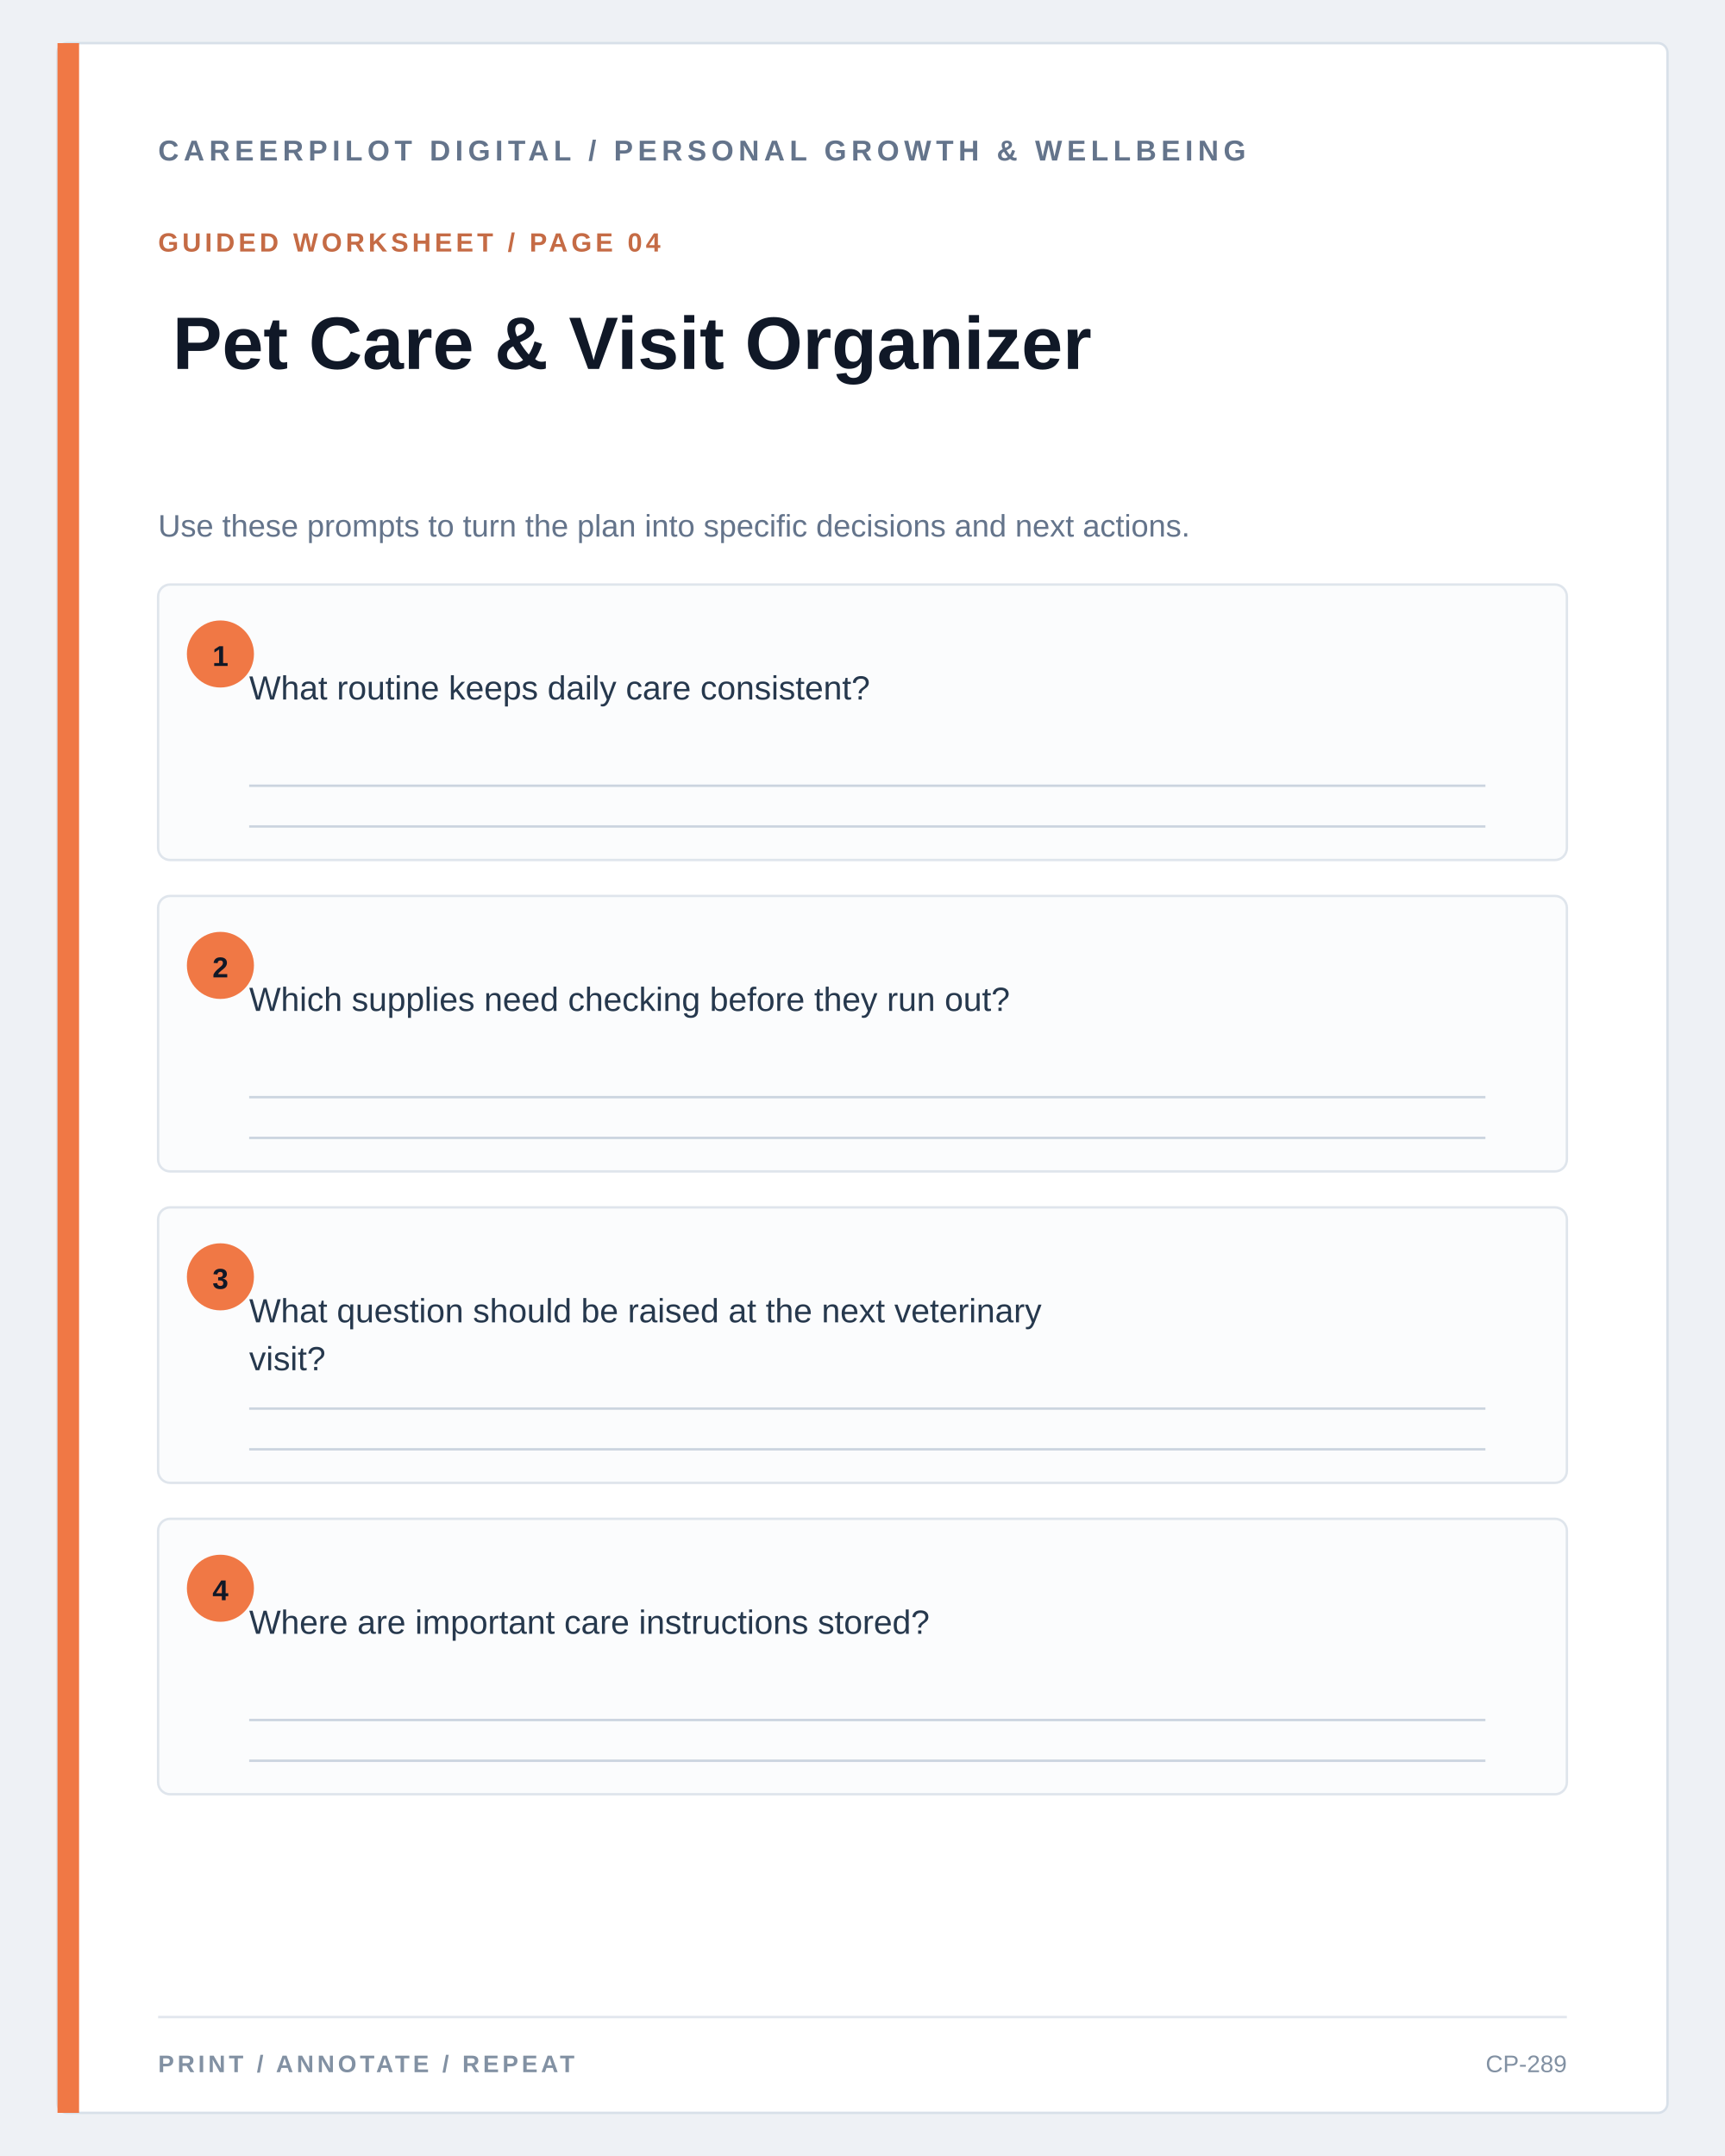
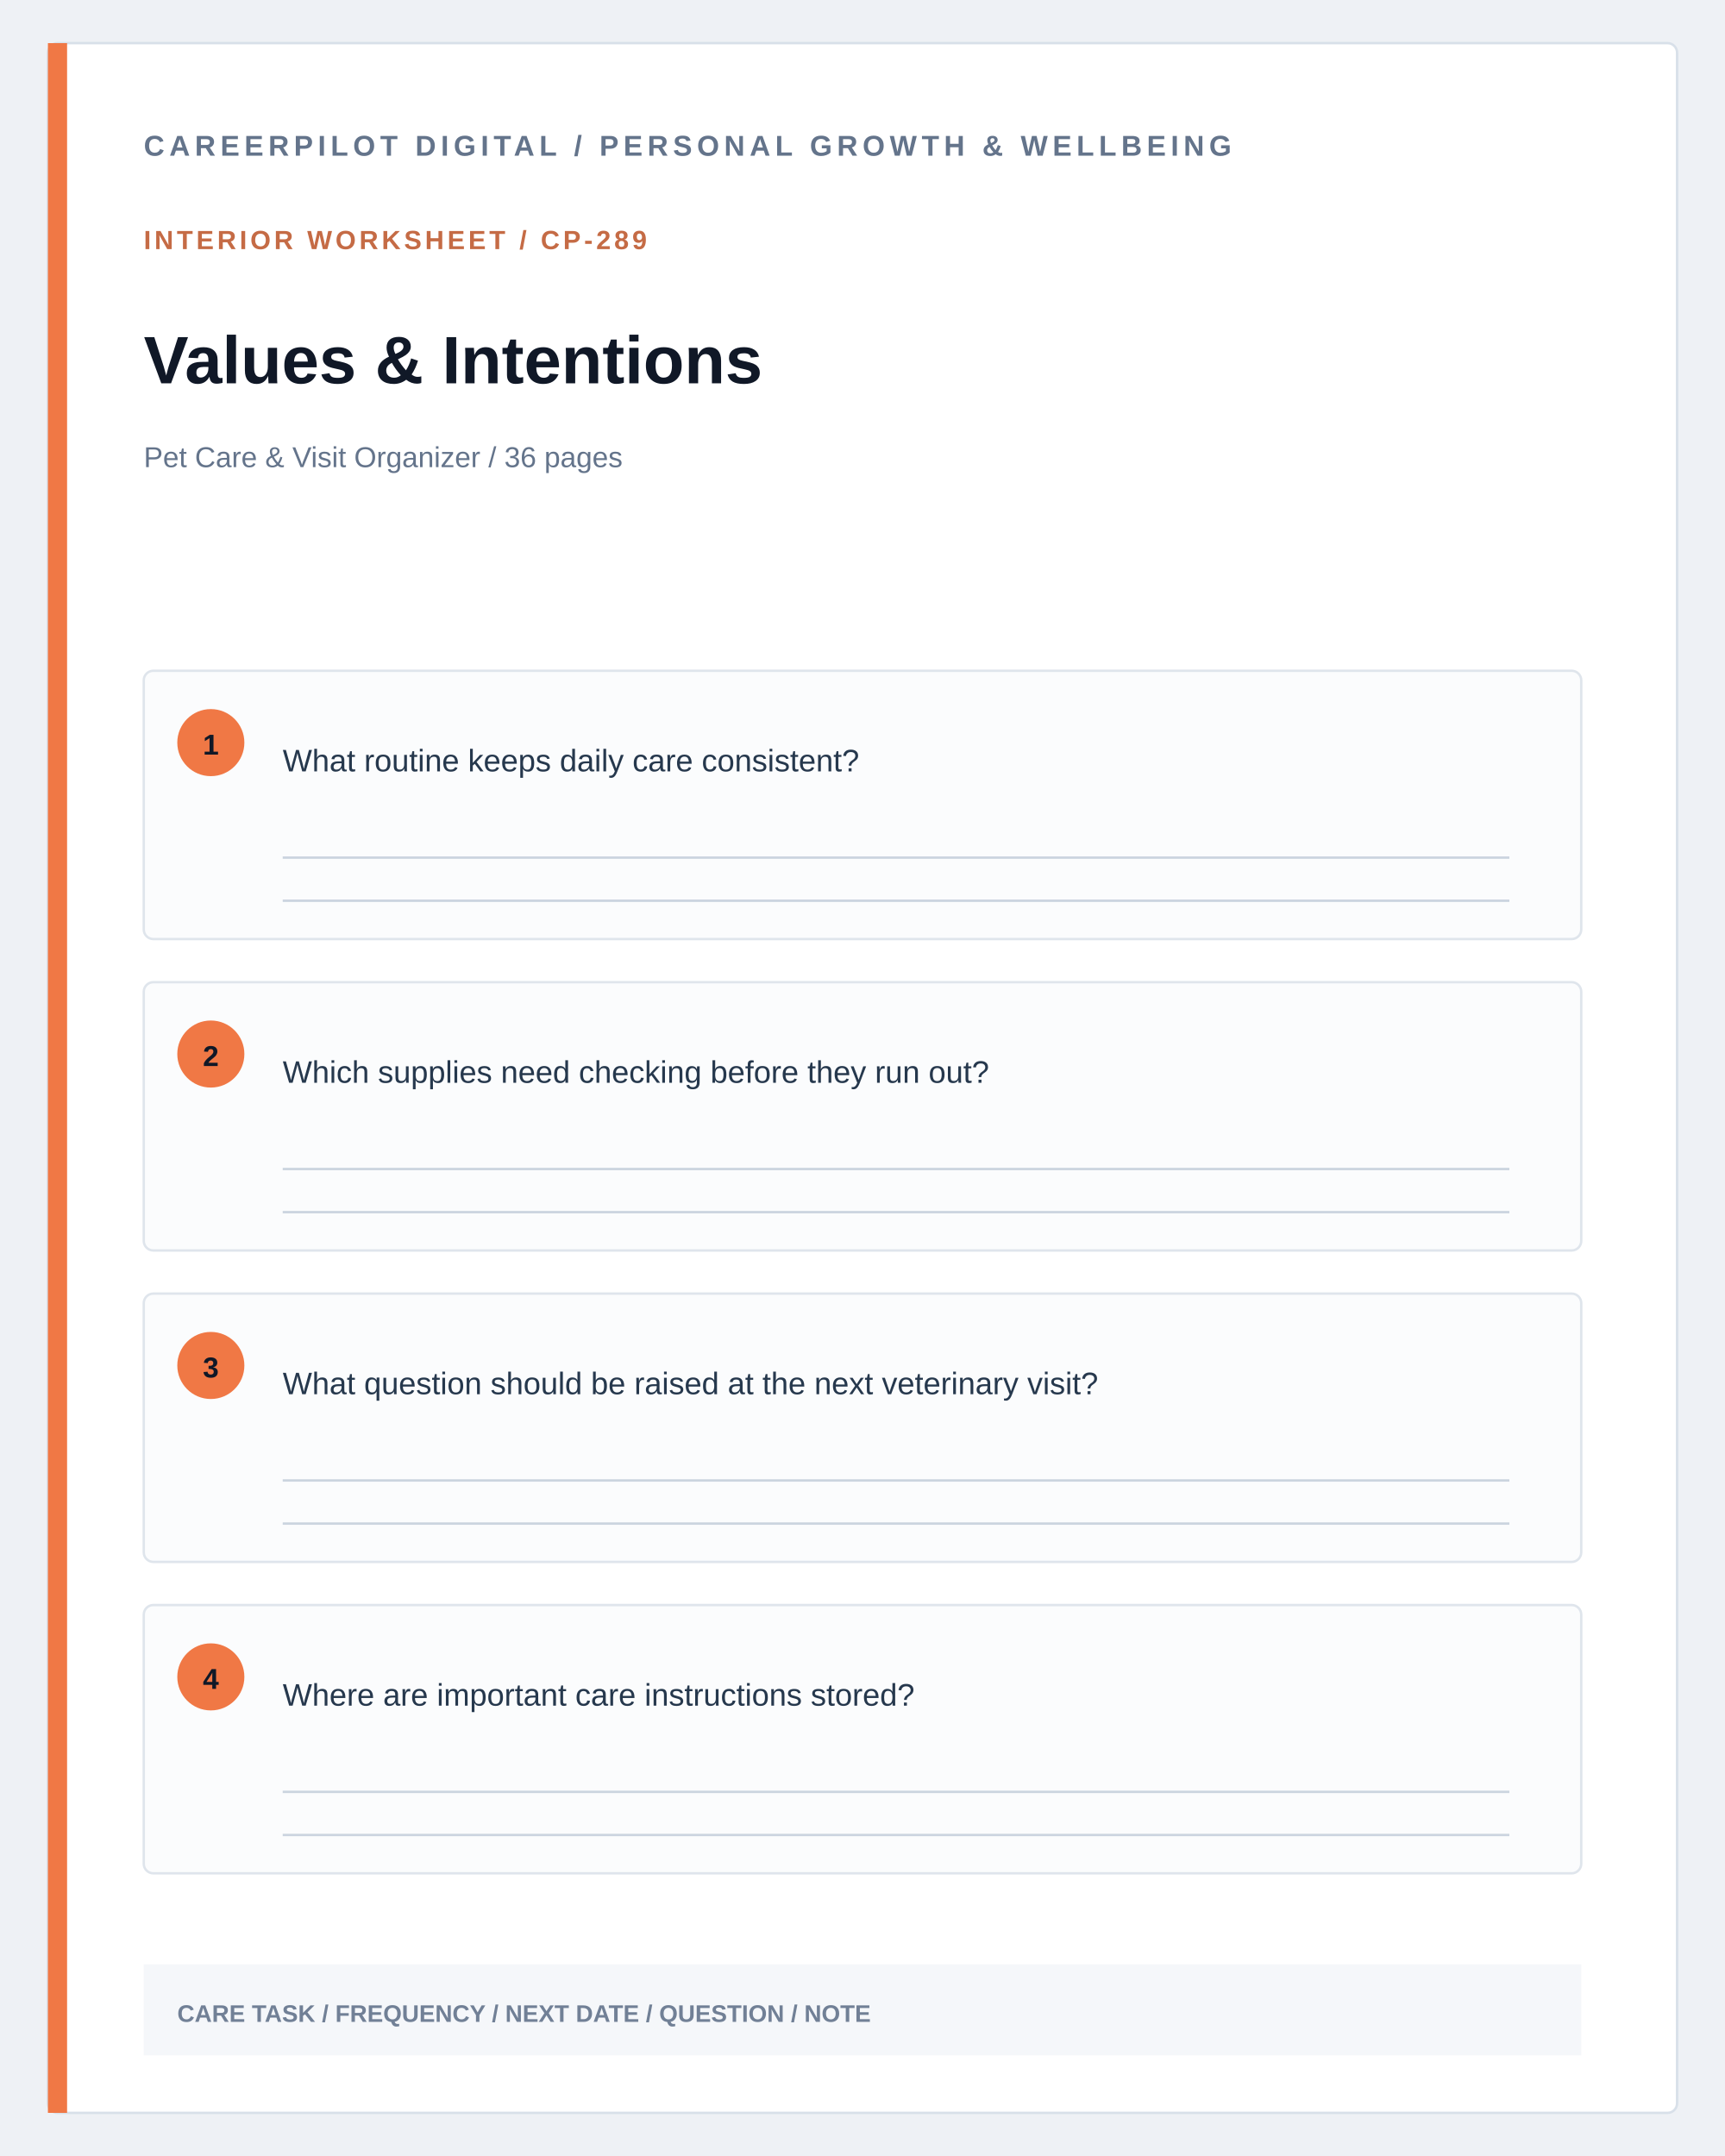
- <svg xmlns="http://www.w3.org/2000/svg" width="720" height="900" viewBox="0 0 720 900" role="img" aria-label="Pet Care &amp; Visit Organizer guided worksheet interior page">
+ <svg xmlns="http://www.w3.org/2000/svg" width="720" height="900" viewBox="0 0 720 900">
  <rect width="720" height="900" fill="#eef1f5" />
-   <rect x="24" y="18" width="672" height="864" rx="4" fill="#ffffff" stroke="#d8e0e9" />
-   <rect x="24" y="18" width="9" height="864" fill="#f07845" />
-   <text x="66" y="67" font-family="Arial,sans-serif" font-size="12" font-weight="700" letter-spacing="2" fill="#64748b">CAREERPILOT DIGITAL  /  PERSONAL GROWTH &amp; WELLBEING</text>
-   <text x="66" y="105" font-family="Arial,sans-serif" font-size="11" font-weight="700" letter-spacing="1.5" fill="#c56b45">GUIDED WORKSHEET  /  PAGE 04</text>
-   <text x="72" y="154" font-family="Arial,Helvetica,sans-serif" font-size="31" font-weight="700" fill="#101827">Pet Care &amp; Visit Organizer</text>
-   <text x="66" y="224" font-family="Arial,sans-serif" font-size="13" fill="#64748b">Use these prompts to turn the plan into specific decisions and next actions.</text>
-   <rect x="66" y="244" width="588" height="115" rx="5" fill="#fbfcfd" stroke="#dfe5ec" />
-   <circle cx="92" cy="273" r="14" fill="#f07845" />
-   <text x="92" y="278" text-anchor="middle" font-family="Arial,sans-serif" font-size="12" font-weight="700" fill="#101827">1</text>
-   <text x="104" y="292" font-family="Arial,Helvetica,sans-serif" font-size="14" fill="#26384d">What routine keeps daily care consistent?</text>
-   <line x1="104" y1="328" x2="620" y2="328" stroke="#cbd4df" />
-   <line x1="104" y1="345" x2="620" y2="345" stroke="#cbd4df" />
-   <rect x="66" y="374" width="588" height="115" rx="5" fill="#fbfcfd" stroke="#dfe5ec" />
-   <circle cx="92" cy="403" r="14" fill="#f07845" />
-   <text x="92" y="408" text-anchor="middle" font-family="Arial,sans-serif" font-size="12" font-weight="700" fill="#101827">2</text>
-   <text x="104" y="422" font-family="Arial,Helvetica,sans-serif" font-size="14" fill="#26384d">Which supplies need checking before they run out?</text>
-   <line x1="104" y1="458" x2="620" y2="458" stroke="#cbd4df" />
-   <line x1="104" y1="475" x2="620" y2="475" stroke="#cbd4df" />
-   <rect x="66" y="504" width="588" height="115" rx="5" fill="#fbfcfd" stroke="#dfe5ec" />
-   <circle cx="92" cy="533" r="14" fill="#f07845" />
-   <text x="92" y="538" text-anchor="middle" font-family="Arial,sans-serif" font-size="12" font-weight="700" fill="#101827">3</text>
-   <text x="104" y="552" font-family="Arial,Helvetica,sans-serif" font-size="14" fill="#26384d">What question should be raised at the next veterinary</text>
-   <text x="104" y="572" font-family="Arial,Helvetica,sans-serif" font-size="14" fill="#26384d">visit?</text>
-   <line x1="104" y1="588" x2="620" y2="588" stroke="#cbd4df" />
-   <line x1="104" y1="605" x2="620" y2="605" stroke="#cbd4df" />
-   <rect x="66" y="634" width="588" height="115" rx="5" fill="#fbfcfd" stroke="#dfe5ec" />
-   <circle cx="92" cy="663" r="14" fill="#f07845" />
-   <text x="92" y="668" text-anchor="middle" font-family="Arial,sans-serif" font-size="12" font-weight="700" fill="#101827">4</text>
-   <text x="104" y="682" font-family="Arial,Helvetica,sans-serif" font-size="14" fill="#26384d">Where are important care instructions stored?</text>
-   <line x1="104" y1="718" x2="620" y2="718" stroke="#cbd4df" />
-   <line x1="104" y1="735" x2="620" y2="735" stroke="#cbd4df" />
-   <line x1="66" y1="842" x2="654" y2="842" stroke="#e1e6ed" />
-   <text x="66" y="865" font-family="Arial,sans-serif" font-size="10" font-weight="600" letter-spacing="1.4" fill="#8291a3">PRINT  /  ANNOTATE  /  REPEAT</text>
-   <text x="654" y="865" text-anchor="end" font-family="Arial,sans-serif" font-size="10" fill="#8291a3">CP-289</text>
+   <rect x="20" y="18" width="680" height="864" rx="4" fill="#fff" stroke="#d8e0e9" />
+   <rect x="20" y="18" width="8" height="864" fill="#f07845" />
+   <text x="60" y="65" font-family="Arial" font-size="12" font-weight="700" letter-spacing="2" fill="#64748b">CAREERPILOT DIGITAL / PERSONAL GROWTH &amp; WELLBEING</text>
+   <text x="60" y="104" font-family="Arial" font-size="11" font-weight="700" letter-spacing="1.4" fill="#c56b45">INTERIOR WORKSHEET / CP-289</text>
+   <text x="60" y="160" font-family="Arial" font-size="28" font-weight="700" fill="#101827">Values &amp; Intentions</text>
+   <text x="60" y="195" font-family="Arial" font-size="12" fill="#64748b">Pet Care &amp; Visit Organizer / 36 pages</text>
+   <rect x="60" y="280" width="600" height="112" rx="4" fill="#fbfcfd" stroke="#dfe5ec" />
+   <circle cx="88" cy="310" r="14" fill="#f07845" />
+   <text x="88" y="315" text-anchor="middle" font-family="Arial" font-size="12" font-weight="700" fill="#101827">1</text>
+   <text x="118" y="322" font-family="Arial" font-size="13" fill="#26384d">What routine keeps daily care consistent?</text>
+   <line x1="118" y1="358" x2="630" y2="358" stroke="#cbd4df" />
+   <line x1="118" y1="376" x2="630" y2="376" stroke="#cbd4df" />
+   <rect x="60" y="410" width="600" height="112" rx="4" fill="#fbfcfd" stroke="#dfe5ec" />
+   <circle cx="88" cy="440" r="14" fill="#f07845" />
+   <text x="88" y="445" text-anchor="middle" font-family="Arial" font-size="12" font-weight="700" fill="#101827">2</text>
+   <text x="118" y="452" font-family="Arial" font-size="13" fill="#26384d">Which supplies need checking before they run out?</text>
+   <line x1="118" y1="488" x2="630" y2="488" stroke="#cbd4df" />
+   <line x1="118" y1="506" x2="630" y2="506" stroke="#cbd4df" />
+   <rect x="60" y="540" width="600" height="112" rx="4" fill="#fbfcfd" stroke="#dfe5ec" />
+   <circle cx="88" cy="570" r="14" fill="#f07845" />
+   <text x="88" y="575" text-anchor="middle" font-family="Arial" font-size="12" font-weight="700" fill="#101827">3</text>
+   <text x="118" y="582" font-family="Arial" font-size="13" fill="#26384d">What question should be raised at the next veterinary visit?</text>
+   <line x1="118" y1="618" x2="630" y2="618" stroke="#cbd4df" />
+   <line x1="118" y1="636" x2="630" y2="636" stroke="#cbd4df" />
+   <rect x="60" y="670" width="600" height="112" rx="4" fill="#fbfcfd" stroke="#dfe5ec" />
+   <circle cx="88" cy="700" r="14" fill="#f07845" />
+   <text x="88" y="705" text-anchor="middle" font-family="Arial" font-size="12" font-weight="700" fill="#101827">4</text>
+   <text x="118" y="712" font-family="Arial" font-size="13" fill="#26384d">Where are important care instructions stored?</text>
+   <line x1="118" y1="748" x2="630" y2="748" stroke="#cbd4df" />
+   <line x1="118" y1="766" x2="630" y2="766" stroke="#cbd4df" />
+   <rect x="60" y="820" width="600" height="38" fill="#f5f7fa" />
+   <text x="74" y="844" font-family="Arial" font-size="10" font-weight="700" fill="#718096">CARE TASK / FREQUENCY / NEXT DATE / QUESTION / NOTE</text>
</svg>
